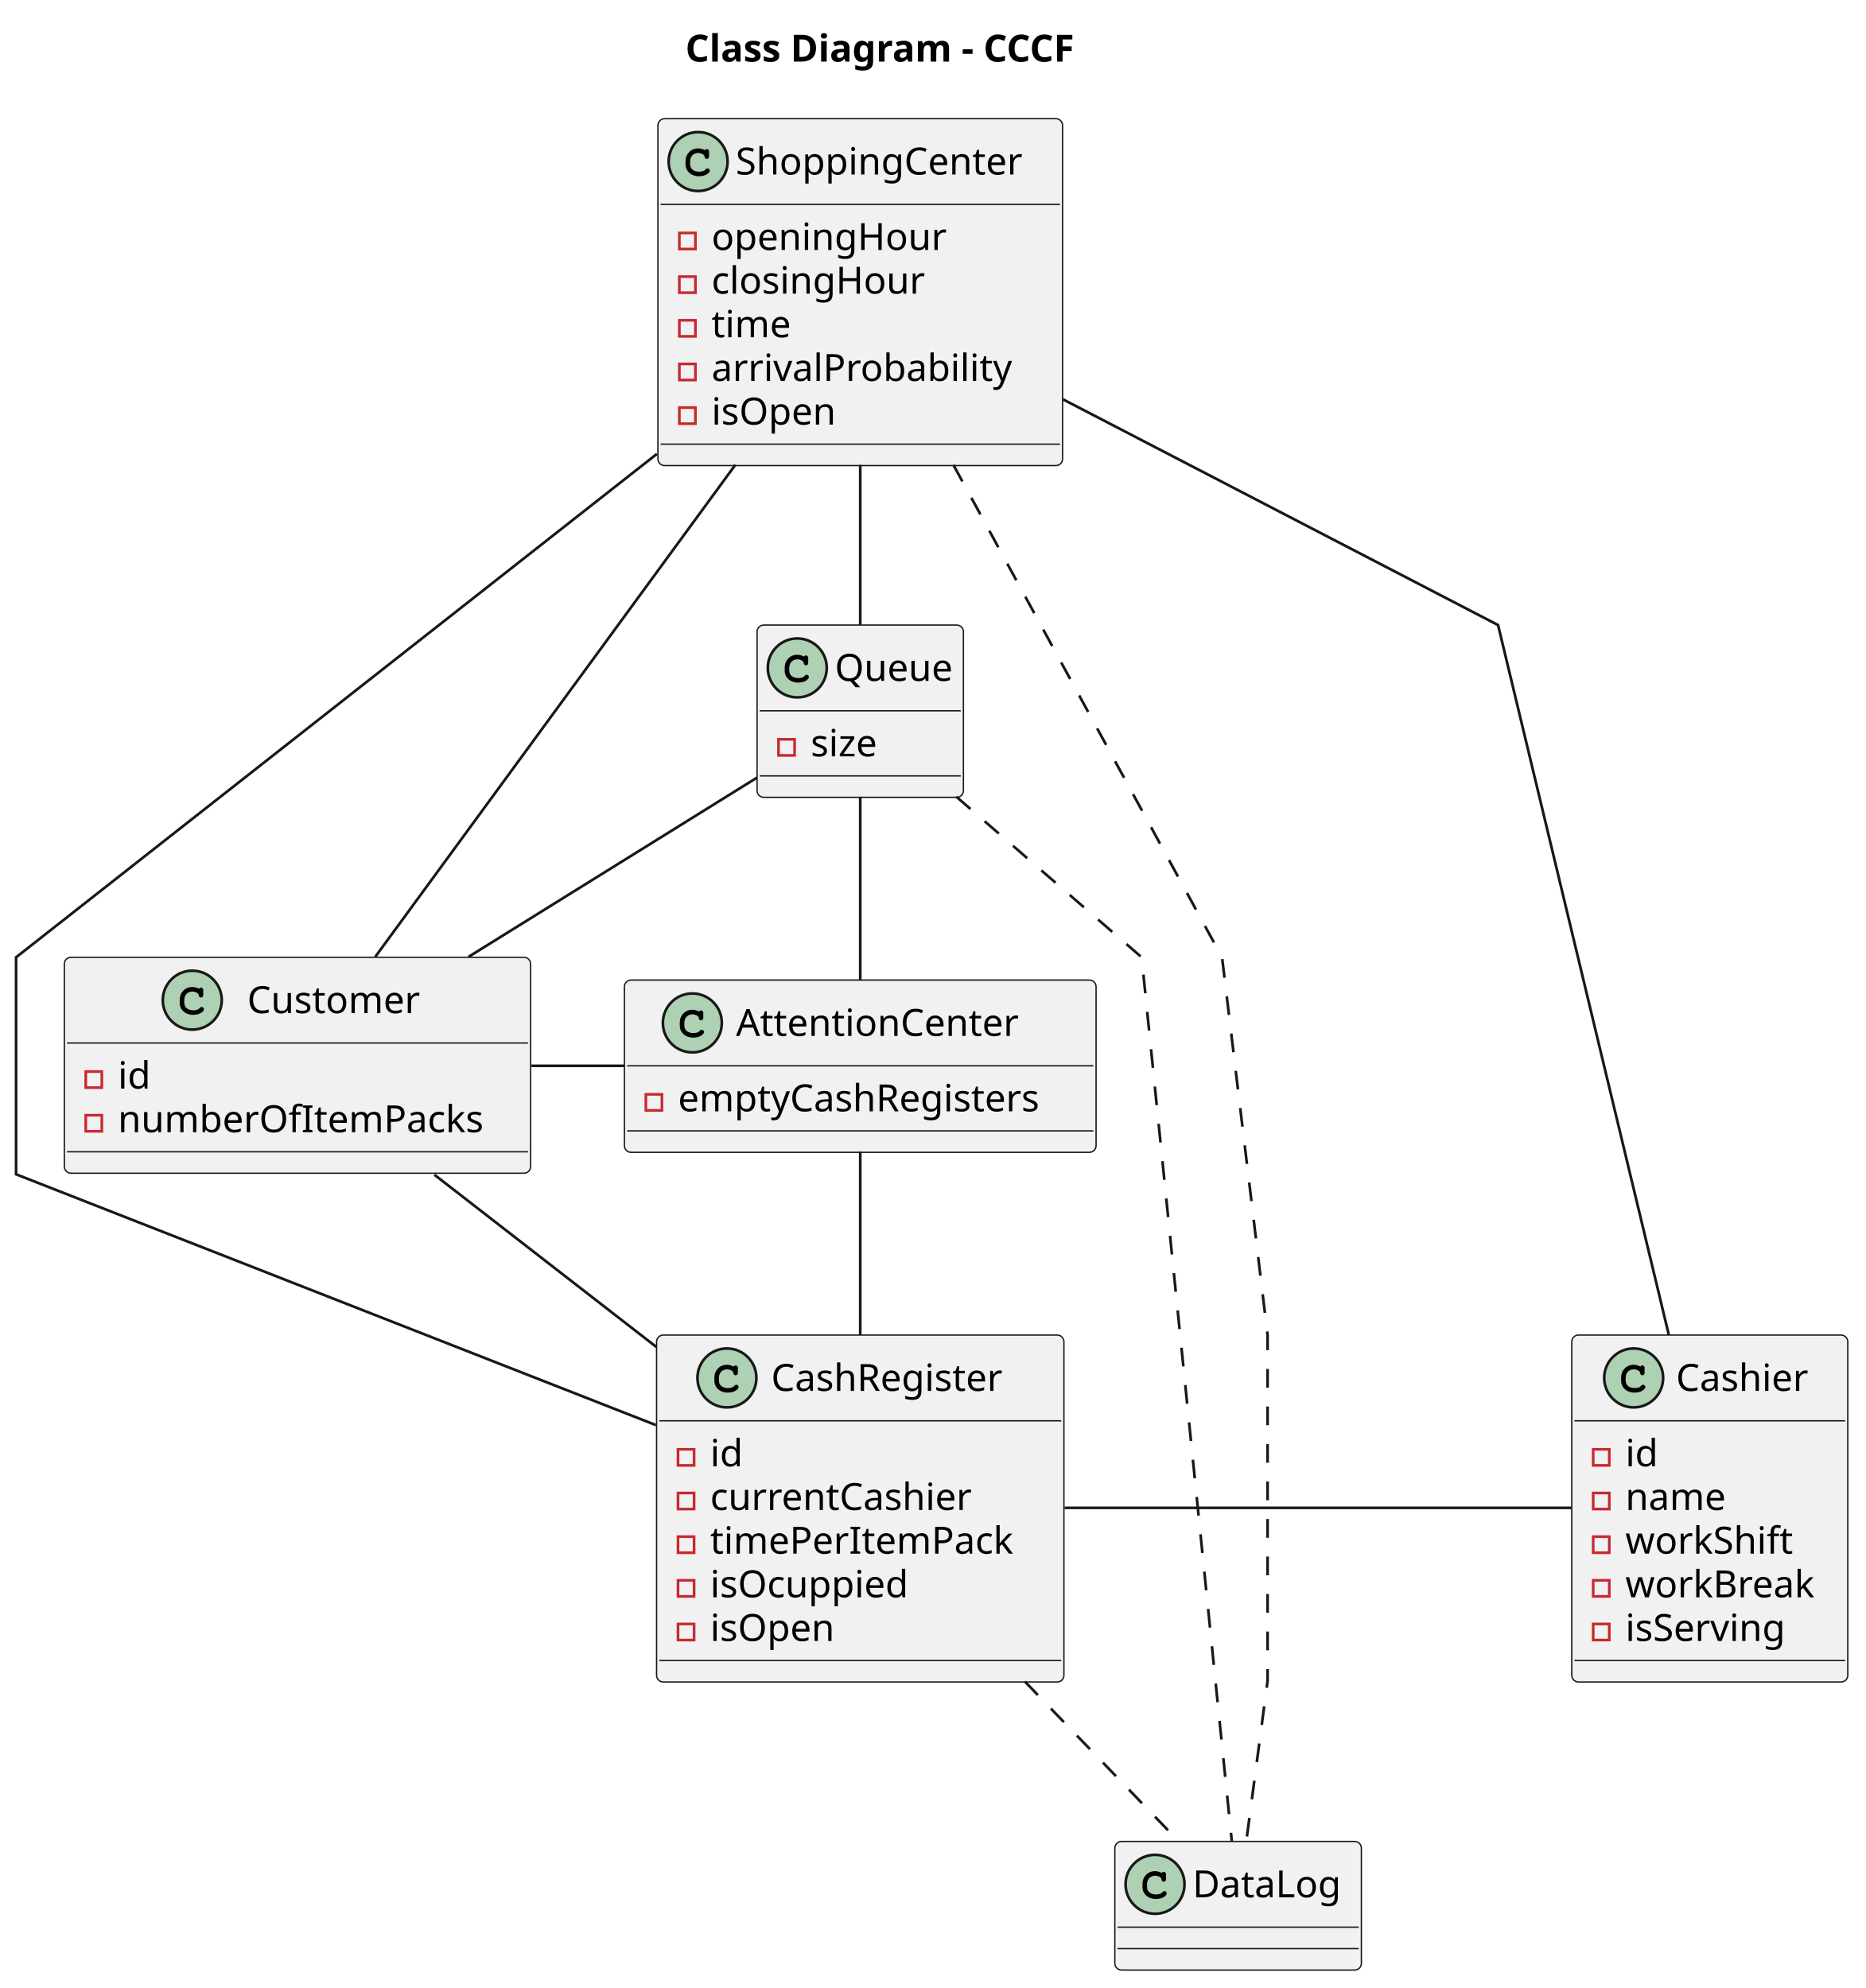
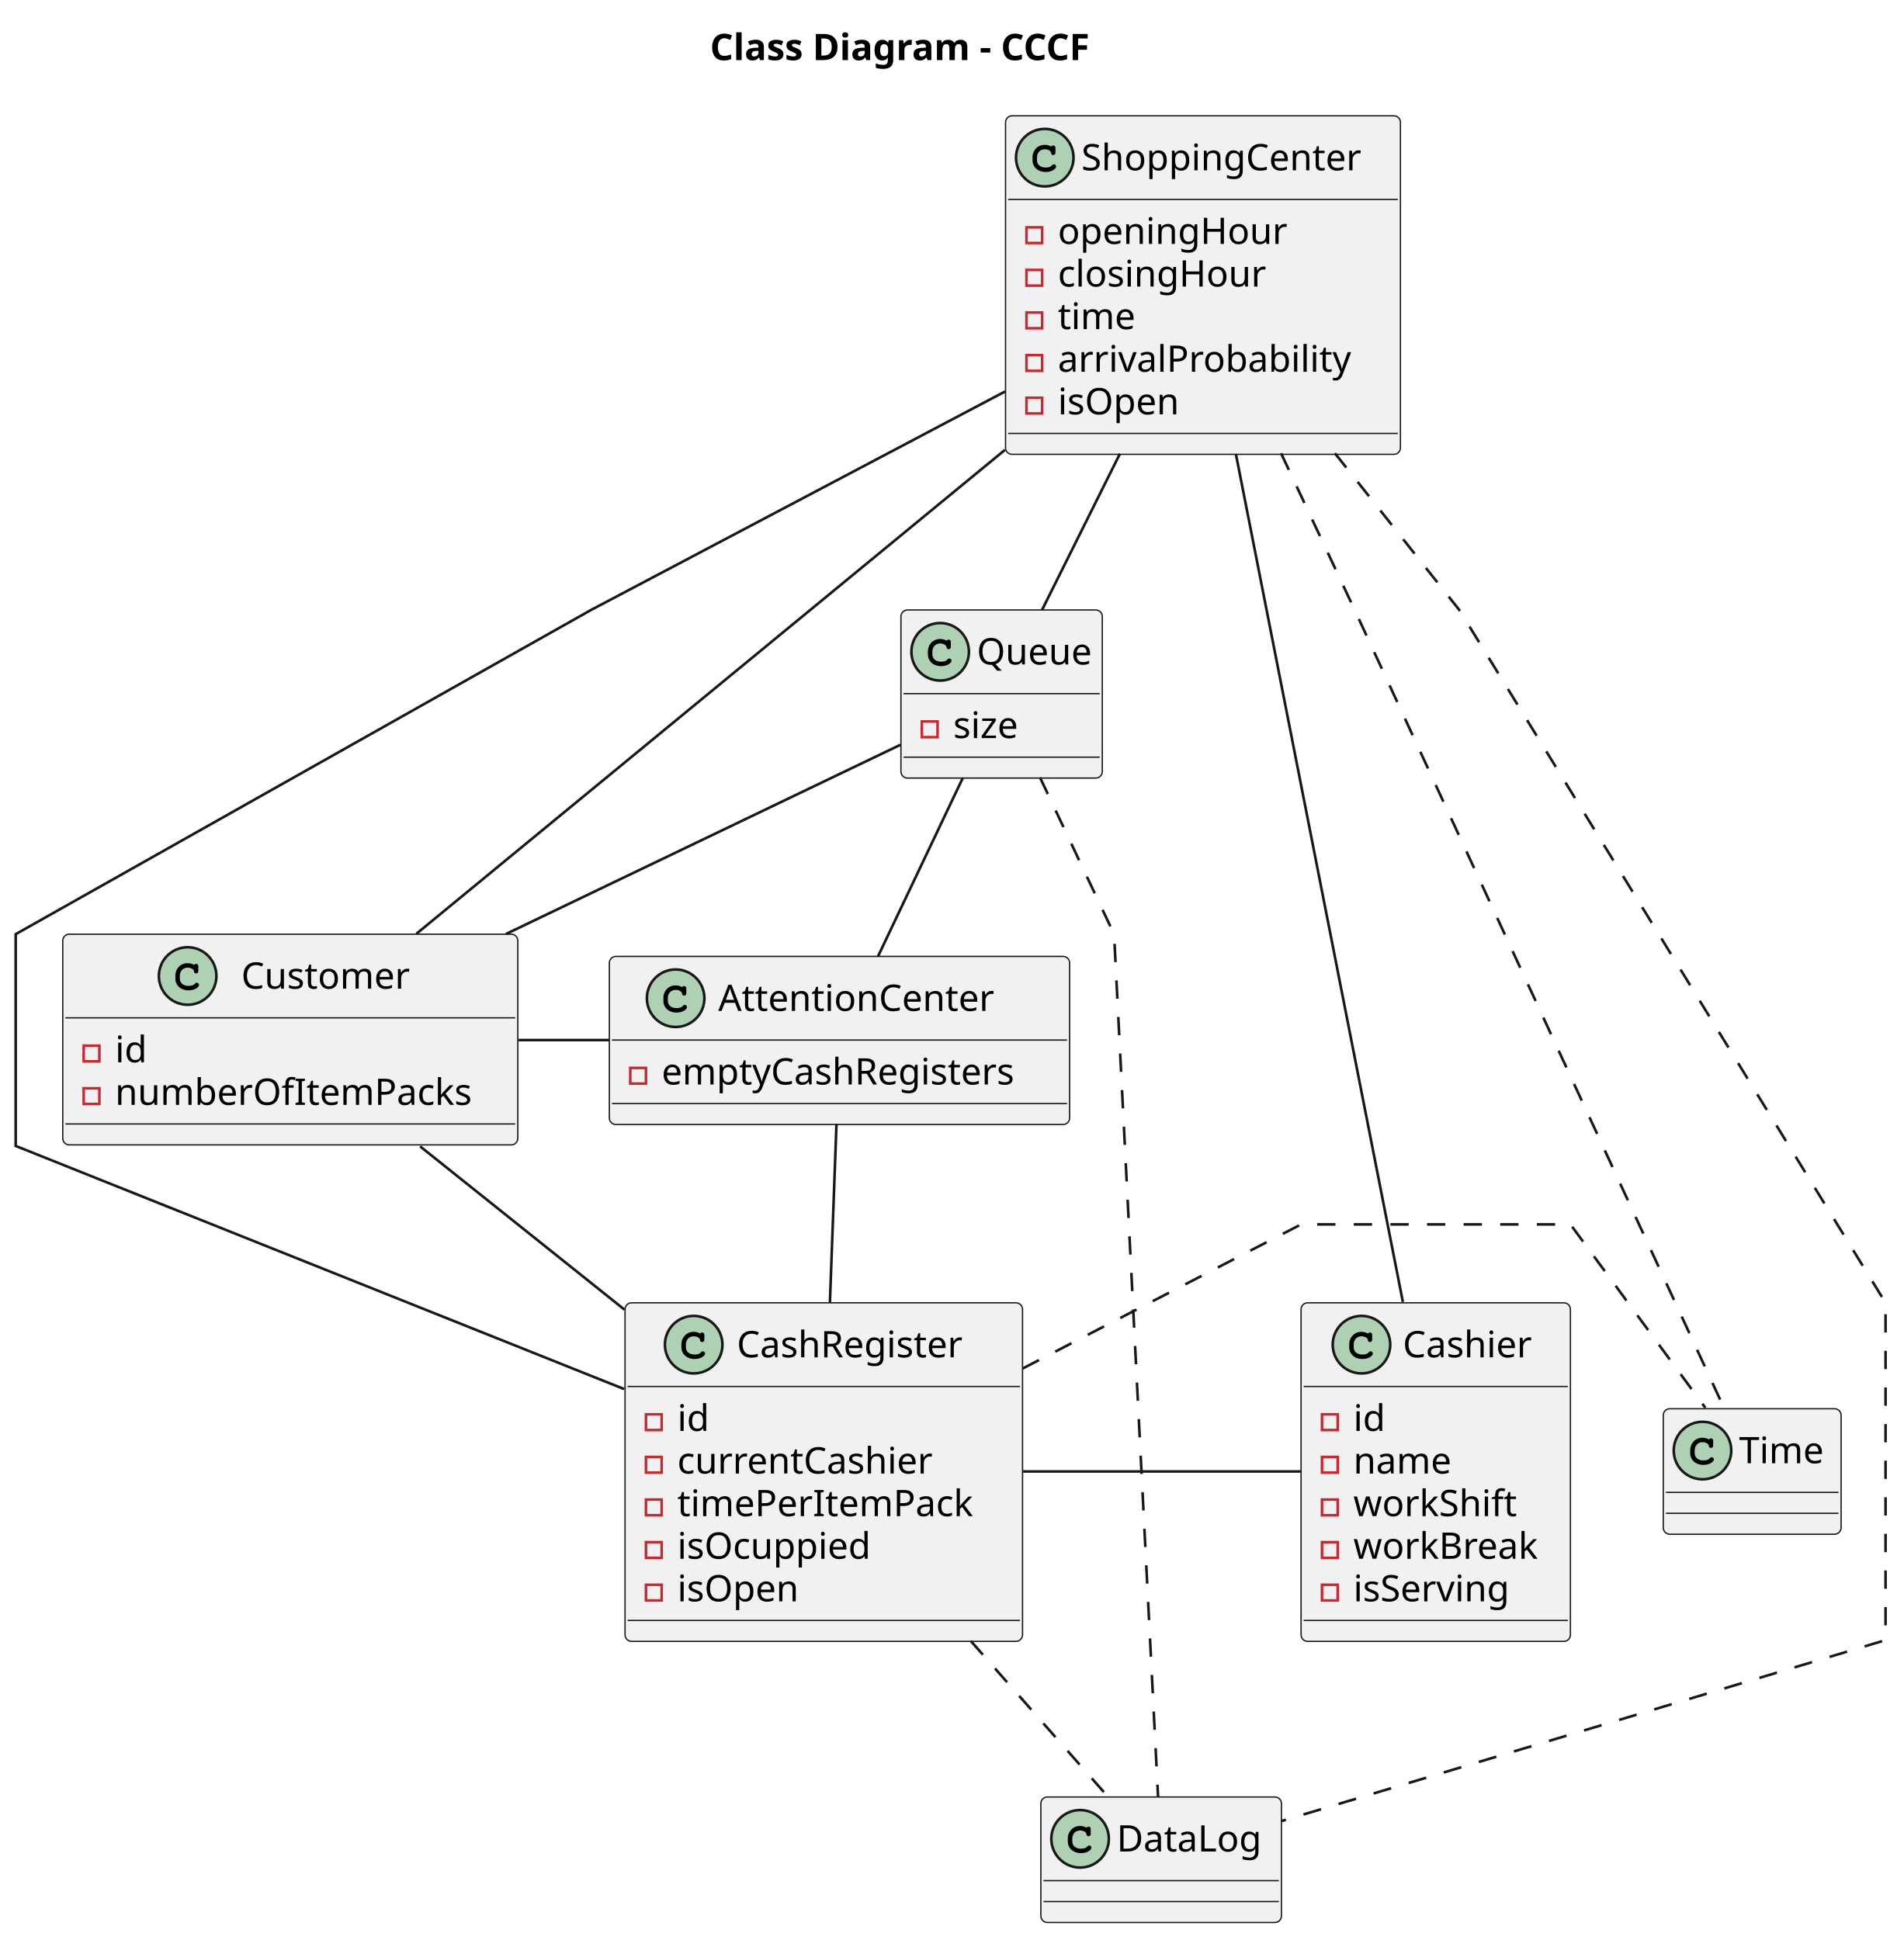
- <svg xmlns="http://www.w3.org/2000/svg" contentStyleType="text/css" height="742px" preserveAspectRatio="none" style="width:696px;height:742px;background:#FFFFFF;" version="1.1" viewBox="0 0 696 742" width="696px" zoomAndPan="magnify">
+ <svg xmlns="http://www.w3.org/2000/svg" contentStyleType="text/css" height="742px" preserveAspectRatio="none" style="width:728px;height:742px;background:#FFFFFF;" version="1.1" viewBox="0 0 728 742" width="728px" zoomAndPan="magnify">
  <defs />
  <g>
-     <text fill="#000000" font-family="sans-serif" font-size="14" font-weight="bold" lengthAdjust="spacing" textLength="171" x="255.75" y="22.995">Class Diagram - CCCF</text>
+     <text fill="#000000" font-family="sans-serif" font-size="14" font-weight="bold" lengthAdjust="spacing" textLength="171" x="271.5" y="22.995">Class Diagram - CCCF</text>
+     <g id="elem_Time">
+       <rect codeLine="5" fill="#F1F1F1" height="48" id="Time" rx="2.5" ry="2.5" style="stroke:#181818;stroke-width:0.5;" width="68" x="636" y="538.797" />
+       <ellipse cx="651" cy="554.797" fill="#ADD1B2" rx="11" ry="11" style="stroke:#181818;stroke-width:1.0;" />
+       <path d="M653.344,550.469 C652.406,550.031 651.812,549.891 650.938,549.891 C648.312,549.891 646.312,551.969 646.312,554.688 L646.312,555.812 C646.312,558.391 648.422,560.281 651.312,560.281 C652.531,560.281 653.688,559.984 654.438,559.438 C655.016,559.031 655.344,558.578 655.344,558.188 C655.344,557.734 654.953,557.344 654.484,557.344 C654.266,557.344 654.062,557.422 653.875,557.609 C653.422,558.094 653.422,558.094 653.234,558.188 C652.812,558.453 652.125,558.578 651.359,558.578 C649.312,558.578 648.016,557.484 648.016,555.781 L648.016,554.688 C648.016,552.906 649.266,551.594 651,551.594 C651.578,551.594 652.188,551.75 652.656,552 C653.141,552.281 653.312,552.5 653.406,552.906 C653.469,553.312 653.5,553.438 653.641,553.562 C653.781,553.703 654.016,553.812 654.234,553.812 C654.5,553.812 654.766,553.672 654.938,553.453 C655.047,553.297 655.078,553.109 655.078,552.688 L655.078,551.266 C655.078,550.828 655.062,550.703 654.969,550.547 C654.812,550.281 654.531,550.141 654.234,550.141 C653.938,550.141 653.734,550.234 653.516,550.547 L653.344,550.469 Z " fill="#000000" />
+       <text fill="#000000" font-family="sans-serif" font-size="14" lengthAdjust="spacing" textLength="36" x="665" y="559.644">Time</text>
+       <line style="stroke:#181818;stroke-width:0.5;" x1="637" x2="703" y1="570.797" y2="570.797" />
+       <line style="stroke:#181818;stroke-width:0.5;" x1="637" x2="703" y1="578.797" y2="578.797" />
+     </g>
    <g id="elem_ShoppingCenter">
-       <rect codeLine="5" fill="#F1F1F1" height="129.484" id="ShoppingCenter" rx="2.5" ry="2.5" style="stroke:#181818;stroke-width:0.5;" width="151" x="245.5" y="44.297" />
-       <ellipse cx="260.5" cy="60.297" fill="#ADD1B2" rx="11" ry="11" style="stroke:#181818;stroke-width:1.0;" />
-       <path d="M262.844,55.969 C261.906,55.531 261.312,55.391 260.438,55.391 C257.812,55.391 255.812,57.469 255.812,60.188 L255.812,61.312 C255.812,63.891 257.922,65.781 260.812,65.781 C262.031,65.781 263.188,65.484 263.938,64.938 C264.516,64.531 264.844,64.078 264.844,63.688 C264.844,63.234 264.453,62.844 263.984,62.844 C263.766,62.844 263.562,62.922 263.375,63.109 C262.922,63.594 262.922,63.594 262.734,63.688 C262.312,63.953 261.625,64.078 260.859,64.078 C258.812,64.078 257.516,62.984 257.516,61.281 L257.516,60.188 C257.516,58.406 258.766,57.094 260.5,57.094 C261.078,57.094 261.688,57.25 262.156,57.5 C262.641,57.781 262.812,58 262.906,58.406 C262.969,58.812 263,58.938 263.141,59.062 C263.281,59.203 263.516,59.312 263.734,59.312 C264,59.312 264.266,59.172 264.438,58.953 C264.547,58.797 264.578,58.609 264.578,58.188 L264.578,56.766 C264.578,56.328 264.562,56.203 264.469,56.047 C264.312,55.781 264.031,55.641 263.734,55.641 C263.438,55.641 263.234,55.734 263.016,56.047 L262.844,55.969 Z " fill="#000000" />
-       <text fill="#000000" font-family="sans-serif" font-size="14" lengthAdjust="spacing" textLength="119" x="274.5" y="65.144">ShoppingCenter</text>
-       <line style="stroke:#181818;stroke-width:0.5;" x1="246.5" x2="395.5" y1="76.297" y2="76.297" />
-       <rect fill="none" height="6" style="stroke:#C82930;stroke-width:1.0;" width="6" x="253.5" y="86.945" />
-       <text fill="#000000" font-family="sans-serif" font-size="14" lengthAdjust="spacing" textLength="92" x="265.5" y="93.292">openingHour</text>
-       <rect fill="none" height="6" style="stroke:#C82930;stroke-width:1.0;" width="6" x="253.5" y="103.242" />
-       <text fill="#000000" font-family="sans-serif" font-size="14" lengthAdjust="spacing" textLength="83" x="265.5" y="109.589">closingHour</text>
-       <rect fill="none" height="6" style="stroke:#C82930;stroke-width:1.0;" width="6" x="253.5" y="119.539" />
-       <text fill="#000000" font-family="sans-serif" font-size="14" lengthAdjust="spacing" textLength="34" x="265.5" y="125.886">time</text>
-       <rect fill="none" height="6" style="stroke:#C82930;stroke-width:1.0;" width="6" x="253.5" y="135.836" />
-       <text fill="#000000" font-family="sans-serif" font-size="14" lengthAdjust="spacing" textLength="123" x="265.5" y="142.183">arrivalProbability</text>
-       <rect fill="none" height="6" style="stroke:#C82930;stroke-width:1.0;" width="6" x="253.5" y="152.133" />
-       <text fill="#000000" font-family="sans-serif" font-size="14" lengthAdjust="spacing" textLength="50" x="265.5" y="158.48">isOpen</text>
-       <line style="stroke:#181818;stroke-width:0.5;" x1="246.5" x2="395.5" y1="165.781" y2="165.781" />
+       <rect codeLine="9" fill="#F1F1F1" height="129.484" id="ShoppingCenter" rx="2.5" ry="2.5" style="stroke:#181818;stroke-width:0.5;" width="151" x="384.5" y="44.297" />
+       <ellipse cx="399.5" cy="60.297" fill="#ADD1B2" rx="11" ry="11" style="stroke:#181818;stroke-width:1.0;" />
+       <path d="M401.844,55.969 C400.906,55.531 400.312,55.391 399.438,55.391 C396.812,55.391 394.812,57.469 394.812,60.188 L394.812,61.312 C394.812,63.891 396.922,65.781 399.812,65.781 C401.031,65.781 402.188,65.484 402.938,64.938 C403.516,64.531 403.844,64.078 403.844,63.688 C403.844,63.234 403.453,62.844 402.984,62.844 C402.766,62.844 402.562,62.922 402.375,63.109 C401.922,63.594 401.922,63.594 401.734,63.688 C401.312,63.953 400.625,64.078 399.859,64.078 C397.812,64.078 396.516,62.984 396.516,61.281 L396.516,60.188 C396.516,58.406 397.766,57.094 399.5,57.094 C400.078,57.094 400.688,57.25 401.156,57.5 C401.641,57.781 401.812,58 401.906,58.406 C401.969,58.812 402,58.938 402.141,59.062 C402.281,59.203 402.516,59.312 402.734,59.312 C403,59.312 403.266,59.172 403.438,58.953 C403.547,58.797 403.578,58.609 403.578,58.188 L403.578,56.766 C403.578,56.328 403.562,56.203 403.469,56.047 C403.312,55.781 403.031,55.641 402.734,55.641 C402.438,55.641 402.234,55.734 402.016,56.047 L401.844,55.969 Z " fill="#000000" />
+       <text fill="#000000" font-family="sans-serif" font-size="14" lengthAdjust="spacing" textLength="119" x="413.5" y="65.144">ShoppingCenter</text>
+       <line style="stroke:#181818;stroke-width:0.5;" x1="385.5" x2="534.5" y1="76.297" y2="76.297" />
+       <rect fill="none" height="6" style="stroke:#C82930;stroke-width:1.0;" width="6" x="392.5" y="86.945" />
+       <text fill="#000000" font-family="sans-serif" font-size="14" lengthAdjust="spacing" textLength="92" x="404.5" y="93.292">openingHour</text>
+       <rect fill="none" height="6" style="stroke:#C82930;stroke-width:1.0;" width="6" x="392.5" y="103.242" />
+       <text fill="#000000" font-family="sans-serif" font-size="14" lengthAdjust="spacing" textLength="83" x="404.5" y="109.589">closingHour</text>
+       <rect fill="none" height="6" style="stroke:#C82930;stroke-width:1.0;" width="6" x="392.5" y="119.539" />
+       <text fill="#000000" font-family="sans-serif" font-size="14" lengthAdjust="spacing" textLength="34" x="404.5" y="125.886">time</text>
+       <rect fill="none" height="6" style="stroke:#C82930;stroke-width:1.0;" width="6" x="392.5" y="135.836" />
+       <text fill="#000000" font-family="sans-serif" font-size="14" lengthAdjust="spacing" textLength="123" x="404.5" y="142.183">arrivalProbability</text>
+       <rect fill="none" height="6" style="stroke:#C82930;stroke-width:1.0;" width="6" x="392.5" y="152.133" />
+       <text fill="#000000" font-family="sans-serif" font-size="14" lengthAdjust="spacing" textLength="50" x="404.5" y="158.48">isOpen</text>
+       <line style="stroke:#181818;stroke-width:0.5;" x1="385.5" x2="534.5" y1="165.781" y2="165.781" />
    </g>
    <g id="elem_AttentionCenter">
-       <rect codeLine="13" fill="#F1F1F1" height="64.297" id="AttentionCenter" rx="2.5" ry="2.5" style="stroke:#181818;stroke-width:0.5;" width="176" x="233" y="365.797" />
+       <rect codeLine="17" fill="#F1F1F1" height="64.297" id="AttentionCenter" rx="2.5" ry="2.5" style="stroke:#181818;stroke-width:0.5;" width="176" x="233" y="365.797" />
      <ellipse cx="258.35" cy="381.797" fill="#ADD1B2" rx="11" ry="11" style="stroke:#181818;stroke-width:1.0;" />
      <path d="M260.694,377.469 C259.756,377.031 259.163,376.891 258.288,376.891 C255.662,376.891 253.662,378.969 253.662,381.688 L253.662,382.812 C253.662,385.391 255.772,387.281 258.663,387.281 C259.881,387.281 261.038,386.984 261.788,386.438 C262.366,386.031 262.694,385.578 262.694,385.188 C262.694,384.734 262.303,384.344 261.834,384.344 C261.616,384.344 261.413,384.422 261.225,384.609 C260.772,385.094 260.772,385.094 260.584,385.188 C260.163,385.453 259.475,385.578 258.709,385.578 C256.663,385.578 255.366,384.484 255.366,382.781 L255.366,381.688 C255.366,379.906 256.616,378.594 258.35,378.594 C258.928,378.594 259.538,378.75 260.006,379 C260.491,379.281 260.663,379.5 260.756,379.906 C260.819,380.312 260.85,380.438 260.991,380.562 C261.131,380.703 261.366,380.812 261.584,380.812 C261.85,380.812 262.116,380.672 262.288,380.453 C262.397,380.297 262.428,380.109 262.428,379.688 L262.428,378.266 C262.428,377.828 262.413,377.703 262.319,377.547 C262.163,377.281 261.881,377.141 261.584,377.141 C261.288,377.141 261.084,377.234 260.866,377.547 L260.694,377.469 Z " fill="#000000" />
      <text fill="#000000" font-family="sans-serif" font-size="14" lengthAdjust="spacing" textLength="121" x="274.65" y="386.644">AttentionCenter</text>
      <line style="stroke:#181818;stroke-width:0.5;" x1="234" x2="408" y1="397.797" y2="397.797" />
      <rect fill="none" height="6" style="stroke:#C82930;stroke-width:1.0;" width="6" x="241" y="408.445" />
      <text fill="#000000" font-family="sans-serif" font-size="14" lengthAdjust="spacing" textLength="150" x="253" y="414.792">emptyCashRegisters</text>
      <line style="stroke:#181818;stroke-width:0.5;" x1="234" x2="408" y1="422.094" y2="422.094" />
    </g>
    <g id="elem_CashRegister">
-       <rect codeLine="17" fill="#F1F1F1" height="129.484" id="CashRegister" rx="2.5" ry="2.5" style="stroke:#181818;stroke-width:0.5;" width="152" x="245" y="498.297" />
-       <ellipse cx="271.25" cy="514.297" fill="#ADD1B2" rx="11" ry="11" style="stroke:#181818;stroke-width:1.0;" />
-       <path d="M273.594,509.969 C272.656,509.531 272.062,509.391 271.188,509.391 C268.562,509.391 266.562,511.469 266.562,514.188 L266.562,515.312 C266.562,517.891 268.672,519.781 271.562,519.781 C272.781,519.781 273.938,519.484 274.688,518.938 C275.266,518.531 275.594,518.078 275.594,517.688 C275.594,517.234 275.203,516.844 274.734,516.844 C274.516,516.844 274.312,516.922 274.125,517.109 C273.672,517.594 273.672,517.594 273.484,517.688 C273.062,517.953 272.375,518.078 271.609,518.078 C269.562,518.078 268.266,516.984 268.266,515.281 L268.266,514.188 C268.266,512.406 269.516,511.094 271.25,511.094 C271.828,511.094 272.438,511.25 272.906,511.5 C273.391,511.781 273.562,512 273.656,512.406 C273.719,512.812 273.75,512.938 273.891,513.062 C274.031,513.203 274.266,513.312 274.484,513.312 C274.75,513.312 275.016,513.172 275.188,512.953 C275.297,512.797 275.328,512.609 275.328,512.188 L275.328,510.766 C275.328,510.328 275.312,510.203 275.219,510.047 C275.062,509.781 274.781,509.641 274.484,509.641 C274.188,509.641 273.984,509.734 273.766,510.047 L273.594,509.969 Z " fill="#000000" />
-       <text fill="#000000" font-family="sans-serif" font-size="14" lengthAdjust="spacing" textLength="95" x="287.75" y="519.144">CashRegister</text>
-       <line style="stroke:#181818;stroke-width:0.5;" x1="246" x2="396" y1="530.297" y2="530.297" />
-       <rect fill="none" height="6" style="stroke:#C82930;stroke-width:1.0;" width="6" x="253" y="540.945" />
-       <text fill="#000000" font-family="sans-serif" font-size="14" lengthAdjust="spacing" textLength="13" x="265" y="547.292">id</text>
-       <rect fill="none" height="6" style="stroke:#C82930;stroke-width:1.0;" width="6" x="253" y="557.242" />
-       <text fill="#000000" font-family="sans-serif" font-size="14" lengthAdjust="spacing" textLength="106" x="265" y="563.589">currentCashier</text>
-       <rect fill="none" height="6" style="stroke:#C82930;stroke-width:1.0;" width="6" x="253" y="573.539" />
-       <text fill="#000000" font-family="sans-serif" font-size="14" lengthAdjust="spacing" textLength="126" x="265" y="579.886">timePerItemPack</text>
-       <rect fill="none" height="6" style="stroke:#C82930;stroke-width:1.0;" width="6" x="253" y="589.836" />
-       <text fill="#000000" font-family="sans-serif" font-size="14" lengthAdjust="spacing" textLength="80" x="265" y="596.183">isOcuppied</text>
-       <rect fill="none" height="6" style="stroke:#C82930;stroke-width:1.0;" width="6" x="253" y="606.133" />
-       <text fill="#000000" font-family="sans-serif" font-size="14" lengthAdjust="spacing" textLength="50" x="265" y="612.48">isOpen</text>
-       <line style="stroke:#181818;stroke-width:0.5;" x1="246" x2="396" y1="619.781" y2="619.781" />
+       <rect codeLine="21" fill="#F1F1F1" height="129.484" id="CashRegister" rx="2.5" ry="2.5" style="stroke:#181818;stroke-width:0.5;" width="152" x="239" y="498.297" />
+       <ellipse cx="265.25" cy="514.297" fill="#ADD1B2" rx="11" ry="11" style="stroke:#181818;stroke-width:1.0;" />
+       <path d="M267.594,509.969 C266.656,509.531 266.062,509.391 265.188,509.391 C262.562,509.391 260.562,511.469 260.562,514.188 L260.562,515.312 C260.562,517.891 262.672,519.781 265.562,519.781 C266.781,519.781 267.938,519.484 268.688,518.938 C269.266,518.531 269.594,518.078 269.594,517.688 C269.594,517.234 269.203,516.844 268.734,516.844 C268.516,516.844 268.312,516.922 268.125,517.109 C267.672,517.594 267.672,517.594 267.484,517.688 C267.062,517.953 266.375,518.078 265.609,518.078 C263.562,518.078 262.266,516.984 262.266,515.281 L262.266,514.188 C262.266,512.406 263.516,511.094 265.25,511.094 C265.828,511.094 266.438,511.25 266.906,511.5 C267.391,511.781 267.562,512 267.656,512.406 C267.719,512.812 267.75,512.938 267.891,513.062 C268.031,513.203 268.266,513.312 268.484,513.312 C268.75,513.312 269.016,513.172 269.188,512.953 C269.297,512.797 269.328,512.609 269.328,512.188 L269.328,510.766 C269.328,510.328 269.312,510.203 269.219,510.047 C269.062,509.781 268.781,509.641 268.484,509.641 C268.188,509.641 267.984,509.734 267.766,510.047 L267.594,509.969 Z " fill="#000000" />
+       <text fill="#000000" font-family="sans-serif" font-size="14" lengthAdjust="spacing" textLength="95" x="281.75" y="519.144">CashRegister</text>
+       <line style="stroke:#181818;stroke-width:0.5;" x1="240" x2="390" y1="530.297" y2="530.297" />
+       <rect fill="none" height="6" style="stroke:#C82930;stroke-width:1.0;" width="6" x="247" y="540.945" />
+       <text fill="#000000" font-family="sans-serif" font-size="14" lengthAdjust="spacing" textLength="13" x="259" y="547.292">id</text>
+       <rect fill="none" height="6" style="stroke:#C82930;stroke-width:1.0;" width="6" x="247" y="557.242" />
+       <text fill="#000000" font-family="sans-serif" font-size="14" lengthAdjust="spacing" textLength="106" x="259" y="563.589">currentCashier</text>
+       <rect fill="none" height="6" style="stroke:#C82930;stroke-width:1.0;" width="6" x="247" y="573.539" />
+       <text fill="#000000" font-family="sans-serif" font-size="14" lengthAdjust="spacing" textLength="126" x="259" y="579.886">timePerItemPack</text>
+       <rect fill="none" height="6" style="stroke:#C82930;stroke-width:1.0;" width="6" x="247" y="589.836" />
+       <text fill="#000000" font-family="sans-serif" font-size="14" lengthAdjust="spacing" textLength="80" x="259" y="596.183">isOcuppied</text>
+       <rect fill="none" height="6" style="stroke:#C82930;stroke-width:1.0;" width="6" x="247" y="606.133" />
+       <text fill="#000000" font-family="sans-serif" font-size="14" lengthAdjust="spacing" textLength="50" x="259" y="612.48">isOpen</text>
+       <line style="stroke:#181818;stroke-width:0.5;" x1="240" x2="390" y1="619.781" y2="619.781" />
    </g>
    <g id="elem_Customer">
-       <rect codeLine="25" fill="#F1F1F1" height="80.594" id="Customer" rx="2.5" ry="2.5" style="stroke:#181818;stroke-width:0.5;" width="174" x="24" y="357.297" />
+       <rect codeLine="29" fill="#F1F1F1" height="80.594" id="Customer" rx="2.5" ry="2.5" style="stroke:#181818;stroke-width:0.5;" width="174" x="24" y="357.297" />
      <ellipse cx="71.75" cy="373.297" fill="#ADD1B2" rx="11" ry="11" style="stroke:#181818;stroke-width:1.0;" />
      <path d="M74.094,368.969 C73.156,368.531 72.562,368.391 71.688,368.391 C69.062,368.391 67.062,370.469 67.062,373.188 L67.062,374.312 C67.062,376.891 69.172,378.781 72.062,378.781 C73.281,378.781 74.438,378.484 75.188,377.938 C75.766,377.531 76.094,377.078 76.094,376.688 C76.094,376.234 75.703,375.844 75.234,375.844 C75.016,375.844 74.812,375.922 74.625,376.109 C74.172,376.594 74.172,376.594 73.984,376.688 C73.562,376.953 72.875,377.078 72.109,377.078 C70.062,377.078 68.766,375.984 68.766,374.281 L68.766,373.188 C68.766,371.406 70.016,370.094 71.75,370.094 C72.328,370.094 72.938,370.25 73.406,370.5 C73.891,370.781 74.062,371 74.156,371.406 C74.219,371.812 74.25,371.938 74.391,372.062 C74.531,372.203 74.766,372.312 74.984,372.312 C75.25,372.312 75.516,372.172 75.688,371.953 C75.797,371.797 75.828,371.609 75.828,371.188 L75.828,369.766 C75.828,369.328 75.812,369.203 75.719,369.047 C75.562,368.781 75.281,368.641 74.984,368.641 C74.688,368.641 74.484,368.734 74.266,369.047 L74.094,368.969 Z " fill="#000000" />
      <text fill="#000000" font-family="sans-serif" font-size="14" lengthAdjust="spacing" textLength="70" x="92.25" y="378.144">Customer</text>
      <line style="stroke:#181818;stroke-width:0.5;" x1="25" x2="197" y1="389.297" y2="389.297" />
      <rect fill="none" height="6" style="stroke:#C82930;stroke-width:1.0;" width="6" x="32" y="399.945" />
      <text fill="#000000" font-family="sans-serif" font-size="14" lengthAdjust="spacing" textLength="13" x="44" y="406.292">id</text>
      <rect fill="none" height="6" style="stroke:#C82930;stroke-width:1.0;" width="6" x="32" y="416.242" />
      <text fill="#000000" font-family="sans-serif" font-size="14" lengthAdjust="spacing" textLength="148" x="44" y="422.589">numberOfItemPacks</text>
      <line style="stroke:#181818;stroke-width:0.5;" x1="25" x2="197" y1="429.891" y2="429.891" />
    </g>
    <g id="elem_Queue">
-       <rect codeLine="30" fill="#F1F1F1" height="64.297" id="Queue" rx="2.5" ry="2.5" style="stroke:#181818;stroke-width:0.5;" width="77" x="282.5" y="233.297" />
-       <ellipse cx="297.5" cy="249.297" fill="#ADD1B2" rx="11" ry="11" style="stroke:#181818;stroke-width:1.0;" />
-       <path d="M299.844,244.969 C298.906,244.531 298.312,244.391 297.438,244.391 C294.812,244.391 292.812,246.469 292.812,249.188 L292.812,250.312 C292.812,252.891 294.922,254.781 297.812,254.781 C299.031,254.781 300.188,254.484 300.938,253.938 C301.516,253.531 301.844,253.078 301.844,252.688 C301.844,252.234 301.453,251.844 300.984,251.844 C300.766,251.844 300.562,251.922 300.375,252.109 C299.922,252.594 299.922,252.594 299.734,252.688 C299.312,252.953 298.625,253.078 297.859,253.078 C295.812,253.078 294.516,251.984 294.516,250.281 L294.516,249.188 C294.516,247.406 295.766,246.094 297.5,246.094 C298.078,246.094 298.688,246.25 299.156,246.5 C299.641,246.781 299.812,247 299.906,247.406 C299.969,247.812 300,247.938 300.141,248.062 C300.281,248.203 300.516,248.312 300.734,248.312 C301,248.312 301.266,248.172 301.438,247.953 C301.547,247.797 301.578,247.609 301.578,247.188 L301.578,245.766 C301.578,245.328 301.562,245.203 301.469,245.047 C301.312,244.781 301.031,244.641 300.734,244.641 C300.438,244.641 300.234,244.734 300.016,245.047 L299.844,244.969 Z " fill="#000000" />
-       <text fill="#000000" font-family="sans-serif" font-size="14" lengthAdjust="spacing" textLength="45" x="311.5" y="254.144">Queue</text>
-       <line style="stroke:#181818;stroke-width:0.5;" x1="283.5" x2="358.5" y1="265.297" y2="265.297" />
-       <rect fill="none" height="6" style="stroke:#C82930;stroke-width:1.0;" width="6" x="290.5" y="275.945" />
-       <text fill="#000000" font-family="sans-serif" font-size="14" lengthAdjust="spacing" textLength="28" x="302.5" y="282.292">size</text>
-       <line style="stroke:#181818;stroke-width:0.5;" x1="283.5" x2="358.5" y1="289.594" y2="289.594" />
+       <rect codeLine="34" fill="#F1F1F1" height="64.297" id="Queue" rx="2.5" ry="2.5" style="stroke:#181818;stroke-width:0.5;" width="77" x="344.5" y="233.297" />
+       <ellipse cx="359.5" cy="249.297" fill="#ADD1B2" rx="11" ry="11" style="stroke:#181818;stroke-width:1.0;" />
+       <path d="M361.844,244.969 C360.906,244.531 360.312,244.391 359.438,244.391 C356.812,244.391 354.812,246.469 354.812,249.188 L354.812,250.312 C354.812,252.891 356.922,254.781 359.812,254.781 C361.031,254.781 362.188,254.484 362.938,253.938 C363.516,253.531 363.844,253.078 363.844,252.688 C363.844,252.234 363.453,251.844 362.984,251.844 C362.766,251.844 362.562,251.922 362.375,252.109 C361.922,252.594 361.922,252.594 361.734,252.688 C361.312,252.953 360.625,253.078 359.859,253.078 C357.812,253.078 356.516,251.984 356.516,250.281 L356.516,249.188 C356.516,247.406 357.766,246.094 359.5,246.094 C360.078,246.094 360.688,246.25 361.156,246.5 C361.641,246.781 361.812,247 361.906,247.406 C361.969,247.812 362,247.938 362.141,248.062 C362.281,248.203 362.516,248.312 362.734,248.312 C363,248.312 363.266,248.172 363.438,247.953 C363.547,247.797 363.578,247.609 363.578,247.188 L363.578,245.766 C363.578,245.328 363.562,245.203 363.469,245.047 C363.312,244.781 363.031,244.641 362.734,244.641 C362.438,244.641 362.234,244.734 362.016,245.047 L361.844,244.969 Z " fill="#000000" />
+       <text fill="#000000" font-family="sans-serif" font-size="14" lengthAdjust="spacing" textLength="45" x="373.5" y="254.144">Queue</text>
+       <line style="stroke:#181818;stroke-width:0.5;" x1="345.5" x2="420.5" y1="265.297" y2="265.297" />
+       <rect fill="none" height="6" style="stroke:#C82930;stroke-width:1.0;" width="6" x="352.5" y="275.945" />
+       <text fill="#000000" font-family="sans-serif" font-size="14" lengthAdjust="spacing" textLength="28" x="364.5" y="282.292">size</text>
+       <line style="stroke:#181818;stroke-width:0.5;" x1="345.5" x2="420.5" y1="289.594" y2="289.594" />
    </g>
    <g id="elem_Cashier">
-       <rect codeLine="34" fill="#F1F1F1" height="129.484" id="Cashier" rx="2.5" ry="2.5" style="stroke:#181818;stroke-width:0.5;" width="103" x="586.5" y="498.297" />
-       <ellipse cx="609.6" cy="514.297" fill="#ADD1B2" rx="11" ry="11" style="stroke:#181818;stroke-width:1.0;" />
-       <path d="M611.944,509.969 C611.006,509.531 610.413,509.391 609.538,509.391 C606.913,509.391 604.913,511.469 604.913,514.188 L604.913,515.312 C604.913,517.891 607.022,519.781 609.913,519.781 C611.131,519.781 612.288,519.484 613.038,518.938 C613.616,518.531 613.944,518.078 613.944,517.688 C613.944,517.234 613.553,516.844 613.084,516.844 C612.866,516.844 612.663,516.922 612.475,517.109 C612.022,517.594 612.022,517.594 611.834,517.688 C611.413,517.953 610.725,518.078 609.959,518.078 C607.913,518.078 606.616,516.984 606.616,515.281 L606.616,514.188 C606.616,512.406 607.866,511.094 609.6,511.094 C610.178,511.094 610.788,511.25 611.256,511.5 C611.741,511.781 611.913,512 612.006,512.406 C612.069,512.812 612.1,512.938 612.241,513.062 C612.381,513.203 612.616,513.312 612.834,513.312 C613.1,513.312 613.366,513.172 613.538,512.953 C613.647,512.797 613.678,512.609 613.678,512.188 L613.678,510.766 C613.678,510.328 613.663,510.203 613.569,510.047 C613.413,509.781 613.131,509.641 612.834,509.641 C612.538,509.641 612.334,509.734 612.116,510.047 L611.944,509.969 Z " fill="#000000" />
-       <text fill="#000000" font-family="sans-serif" font-size="14" lengthAdjust="spacing" textLength="53" x="625.4" y="519.144">Cashier</text>
-       <line style="stroke:#181818;stroke-width:0.5;" x1="587.5" x2="688.5" y1="530.297" y2="530.297" />
-       <rect fill="none" height="6" style="stroke:#C82930;stroke-width:1.0;" width="6" x="594.5" y="540.945" />
-       <text fill="#000000" font-family="sans-serif" font-size="14" lengthAdjust="spacing" textLength="13" x="606.5" y="547.292">id</text>
-       <rect fill="none" height="6" style="stroke:#C82930;stroke-width:1.0;" width="6" x="594.5" y="557.242" />
-       <text fill="#000000" font-family="sans-serif" font-size="14" lengthAdjust="spacing" textLength="40" x="606.5" y="563.589">name</text>
-       <rect fill="none" height="6" style="stroke:#C82930;stroke-width:1.0;" width="6" x="594.5" y="573.539" />
-       <text fill="#000000" font-family="sans-serif" font-size="14" lengthAdjust="spacing" textLength="70" x="606.5" y="579.886">workShift</text>
-       <rect fill="none" height="6" style="stroke:#C82930;stroke-width:1.0;" width="6" x="594.5" y="589.836" />
-       <text fill="#000000" font-family="sans-serif" font-size="14" lengthAdjust="spacing" textLength="77" x="606.5" y="596.183">workBreak</text>
-       <rect fill="none" height="6" style="stroke:#C82930;stroke-width:1.0;" width="6" x="594.5" y="606.133" />
-       <text fill="#000000" font-family="sans-serif" font-size="14" lengthAdjust="spacing" textLength="65" x="606.5" y="612.48">isServing</text>
-       <line style="stroke:#181818;stroke-width:0.5;" x1="587.5" x2="688.5" y1="619.781" y2="619.781" />
+       <rect codeLine="38" fill="#F1F1F1" height="129.484" id="Cashier" rx="2.5" ry="2.5" style="stroke:#181818;stroke-width:0.5;" width="103" x="497.5" y="498.297" />
+       <ellipse cx="520.6" cy="514.297" fill="#ADD1B2" rx="11" ry="11" style="stroke:#181818;stroke-width:1.0;" />
+       <path d="M522.944,509.969 C522.006,509.531 521.413,509.391 520.538,509.391 C517.913,509.391 515.913,511.469 515.913,514.188 L515.913,515.312 C515.913,517.891 518.022,519.781 520.913,519.781 C522.131,519.781 523.288,519.484 524.038,518.938 C524.616,518.531 524.944,518.078 524.944,517.688 C524.944,517.234 524.553,516.844 524.084,516.844 C523.866,516.844 523.663,516.922 523.475,517.109 C523.022,517.594 523.022,517.594 522.834,517.688 C522.413,517.953 521.725,518.078 520.959,518.078 C518.913,518.078 517.616,516.984 517.616,515.281 L517.616,514.188 C517.616,512.406 518.866,511.094 520.6,511.094 C521.178,511.094 521.788,511.25 522.256,511.5 C522.741,511.781 522.913,512 523.006,512.406 C523.069,512.812 523.1,512.938 523.241,513.062 C523.381,513.203 523.616,513.312 523.834,513.312 C524.1,513.312 524.366,513.172 524.538,512.953 C524.647,512.797 524.678,512.609 524.678,512.188 L524.678,510.766 C524.678,510.328 524.663,510.203 524.569,510.047 C524.413,509.781 524.131,509.641 523.834,509.641 C523.538,509.641 523.334,509.734 523.116,510.047 L522.944,509.969 Z " fill="#000000" />
+       <text fill="#000000" font-family="sans-serif" font-size="14" lengthAdjust="spacing" textLength="53" x="536.4" y="519.144">Cashier</text>
+       <line style="stroke:#181818;stroke-width:0.5;" x1="498.5" x2="599.5" y1="530.297" y2="530.297" />
+       <rect fill="none" height="6" style="stroke:#C82930;stroke-width:1.0;" width="6" x="505.5" y="540.945" />
+       <text fill="#000000" font-family="sans-serif" font-size="14" lengthAdjust="spacing" textLength="13" x="517.5" y="547.292">id</text>
+       <rect fill="none" height="6" style="stroke:#C82930;stroke-width:1.0;" width="6" x="505.5" y="557.242" />
+       <text fill="#000000" font-family="sans-serif" font-size="14" lengthAdjust="spacing" textLength="40" x="517.5" y="563.589">name</text>
+       <rect fill="none" height="6" style="stroke:#C82930;stroke-width:1.0;" width="6" x="505.5" y="573.539" />
+       <text fill="#000000" font-family="sans-serif" font-size="14" lengthAdjust="spacing" textLength="70" x="517.5" y="579.886">workShift</text>
+       <rect fill="none" height="6" style="stroke:#C82930;stroke-width:1.0;" width="6" x="505.5" y="589.836" />
+       <text fill="#000000" font-family="sans-serif" font-size="14" lengthAdjust="spacing" textLength="77" x="517.5" y="596.183">workBreak</text>
+       <rect fill="none" height="6" style="stroke:#C82930;stroke-width:1.0;" width="6" x="505.5" y="606.133" />
+       <text fill="#000000" font-family="sans-serif" font-size="14" lengthAdjust="spacing" textLength="65" x="517.5" y="612.48">isServing</text>
+       <line style="stroke:#181818;stroke-width:0.5;" x1="498.5" x2="599.5" y1="619.781" y2="619.781" />
    </g>
    <g id="elem_DataLog">
-       <rect codeLine="42" fill="#F1F1F1" height="48" id="DataLog" rx="2.5" ry="2.5" style="stroke:#181818;stroke-width:0.5;" width="92" x="416" y="687.297" />
-       <ellipse cx="431" cy="703.297" fill="#ADD1B2" rx="11" ry="11" style="stroke:#181818;stroke-width:1.0;" />
-       <path d="M433.344,698.969 C432.406,698.531 431.812,698.391 430.938,698.391 C428.312,698.391 426.312,700.469 426.312,703.188 L426.312,704.312 C426.312,706.891 428.422,708.781 431.312,708.781 C432.531,708.781 433.688,708.484 434.438,707.938 C435.016,707.531 435.344,707.078 435.344,706.688 C435.344,706.234 434.953,705.844 434.484,705.844 C434.266,705.844 434.062,705.922 433.875,706.109 C433.422,706.594 433.422,706.594 433.234,706.688 C432.812,706.953 432.125,707.078 431.359,707.078 C429.312,707.078 428.016,705.984 428.016,704.281 L428.016,703.188 C428.016,701.406 429.266,700.094 431,700.094 C431.578,700.094 432.188,700.25 432.656,700.5 C433.141,700.781 433.312,701 433.406,701.406 C433.469,701.812 433.5,701.938 433.641,702.062 C433.781,702.203 434.016,702.312 434.234,702.312 C434.5,702.312 434.766,702.172 434.938,701.953 C435.047,701.797 435.078,701.609 435.078,701.188 L435.078,699.766 C435.078,699.328 435.062,699.203 434.969,699.047 C434.812,698.781 434.531,698.641 434.234,698.641 C433.938,698.641 433.734,698.734 433.516,699.047 L433.344,698.969 Z " fill="#000000" />
-       <text fill="#000000" font-family="sans-serif" font-size="14" lengthAdjust="spacing" textLength="60" x="445" y="708.144">DataLog</text>
-       <line style="stroke:#181818;stroke-width:0.5;" x1="417" x2="507" y1="719.297" y2="719.297" />
-       <line style="stroke:#181818;stroke-width:0.5;" x1="417" x2="507" y1="727.297" y2="727.297" />
+       <rect codeLine="46" fill="#F1F1F1" height="48" id="DataLog" rx="2.5" ry="2.5" style="stroke:#181818;stroke-width:0.5;" width="92" x="398" y="687.297" />
+       <ellipse cx="413" cy="703.297" fill="#ADD1B2" rx="11" ry="11" style="stroke:#181818;stroke-width:1.0;" />
+       <path d="M415.344,698.969 C414.406,698.531 413.812,698.391 412.938,698.391 C410.312,698.391 408.312,700.469 408.312,703.188 L408.312,704.312 C408.312,706.891 410.422,708.781 413.312,708.781 C414.531,708.781 415.688,708.484 416.438,707.938 C417.016,707.531 417.344,707.078 417.344,706.688 C417.344,706.234 416.953,705.844 416.484,705.844 C416.266,705.844 416.062,705.922 415.875,706.109 C415.422,706.594 415.422,706.594 415.234,706.688 C414.812,706.953 414.125,707.078 413.359,707.078 C411.312,707.078 410.016,705.984 410.016,704.281 L410.016,703.188 C410.016,701.406 411.266,700.094 413,700.094 C413.578,700.094 414.188,700.25 414.656,700.5 C415.141,700.781 415.312,701 415.406,701.406 C415.469,701.812 415.5,701.938 415.641,702.062 C415.781,702.203 416.016,702.312 416.234,702.312 C416.5,702.312 416.766,702.172 416.938,701.953 C417.047,701.797 417.078,701.609 417.078,701.188 L417.078,699.766 C417.078,699.328 417.062,699.203 416.969,699.047 C416.812,698.781 416.531,698.641 416.234,698.641 C415.938,698.641 415.734,698.734 415.516,699.047 L415.344,698.969 Z " fill="#000000" />
+       <text fill="#000000" font-family="sans-serif" font-size="14" lengthAdjust="spacing" textLength="60" x="427" y="708.144">DataLog</text>
+       <line style="stroke:#181818;stroke-width:0.5;" x1="399" x2="489" y1="719.297" y2="719.297" />
+       <line style="stroke:#181818;stroke-width:0.5;" x1="399" x2="489" y1="727.297" y2="727.297" />
    </g>
    <g id="link_ShoppingCenter_Queue">
-       <path codeLine="47" d="M321,173.53 C321,194.144 321,216.084 321,233.229 " fill="none" id="ShoppingCenter-Queue" style="stroke:#181818;stroke-width:1.0;" />
+       <path codeLine="51" d="M428.237,173.53 C417.963,194.144 407.028,216.084 398.484,233.229 " fill="none" id="ShoppingCenter-Queue" style="stroke:#181818;stroke-width:1.0;" />
    </g>
    <g id="link_ShoppingCenter_Customer">
-       <path codeLine="48" d="M274.394,173.492 C233.31,229.64 174.737,309.689 140.02,357.136 " fill="none" id="ShoppingCenter-Customer" style="stroke:#181818;stroke-width:1.0;" />
+       <path codeLine="52" d="M384.272,172.072 C315.91,228.289 217.391,309.306 159.209,357.152 " fill="none" id="ShoppingCenter-Customer" style="stroke:#181818;stroke-width:1.0;" />
    </g>
    <g id="link_ShoppingCenter_Cashier">
-       <path codeLine="49" d="M396.632,149.043 C466.322,185.205 559,233.297 559,233.297 C559,233.297 599.701,402.54 622.674,498.069 " fill="none" id="ShoppingCenter-Cashier" style="stroke:#181818;stroke-width:1.0;" />
+       <path codeLine="53" d="M472.563,173.599 C489.501,259.622 519.487,411.911 536.429,497.955 " fill="none" id="ShoppingCenter-Cashier" style="stroke:#181818;stroke-width:1.0;" />
    </g>
    <g id="link_ShoppingCenter_CashRegister">
-       <path codeLine="50" d="M245.149,169.394 C151.941,242.629 6,357.297 6,357.297 C6,357.297 6,438.297 6,438.297 C6,438.297 151.522,495.351 244.747,531.901 " fill="none" id="ShoppingCenter-CashRegister" style="stroke:#181818;stroke-width:1.0;" />
+       <path codeLine="54" d="M384.35,149.723 C315.984,185.806 226,233.297 226,233.297 C226,233.297 6,357.297 6,357.297 C6,357.297 6,438.297 6,438.297 C6,438.297 147.114,494.697 238.618,531.269 " fill="none" id="ShoppingCenter-CashRegister" style="stroke:#181818;stroke-width:1.0;" />
    </g>
    <g id="link_Queue_AttentionCenter">
-       <path codeLine="52" d="M321,297.555 C321,318.216 321,345.185 321,365.794 " fill="none" id="Queue-AttentionCenter" style="stroke:#181818;stroke-width:1.0;" />
+       <path codeLine="56" d="M368.149,297.555 C358.334,318.216 345.52,345.185 335.729,365.794 " fill="none" id="Queue-AttentionCenter" style="stroke:#181818;stroke-width:1.0;" />
    </g>
    <g id="link_Queue_Customer">
-       <path codeLine="53" d="M282.483,290.233 C252.407,308.923 209.969,335.295 174.835,357.128 " fill="none" id="Queue-Customer" style="stroke:#181818;stroke-width:1.0;" />
+       <path codeLine="57" d="M344.318,284.856 C305.231,303.609 243.621,333.168 193.526,357.203 " fill="none" id="Queue-Customer" style="stroke:#181818;stroke-width:1.0;" />
    </g>
    <g id="link_Customer_AttentionCenter">
-       <path codeLine="55" d="M198.303,397.797 C208.83,397.797 222.254,397.797 232.919,397.797 " fill="none" id="Customer-AttentionCenter" style="stroke:#181818;stroke-width:1.0;" />
+       <path codeLine="59" d="M198.303,397.797 C208.83,397.797 222.254,397.797 232.919,397.797 " fill="none" id="Customer-AttentionCenter" style="stroke:#181818;stroke-width:1.0;" />
    </g>
    <g id="link_AttentionCenter_CashRegister">
-       <path codeLine="56" d="M321,429.84 C321,449.145 321,474.677 321,498.136 " fill="none" id="AttentionCenter-CashRegister" style="stroke:#181818;stroke-width:1.0;" />
+       <path codeLine="60" d="M319.857,429.84 C319.147,449.145 318.207,474.677 317.343,498.136 " fill="none" id="AttentionCenter-CashRegister" style="stroke:#181818;stroke-width:1.0;" />
    </g>
    <g id="link_CashRegister_Cashier">
-       <path codeLine="58" d="M397.233,562.797 C413.895,562.797 426.667,562.797 426.667,562.797 C426.667,562.797 532.333,562.797 532.333,562.797 C532.333,562.797 559.582,562.797 586.405,562.797 " fill="none" id="CashRegister-Cashier" style="stroke:#181818;stroke-width:1.0;" />
+       <path codeLine="62" d="M391.072,562.797 C392.314,562.797 393,562.797 393,562.797 C393,562.797 471,562.797 471,562.797 C471,562.797 482.902,562.797 497.407,562.797 " fill="none" id="CashRegister-Cashier" style="stroke:#181818;stroke-width:1.0;" />
    </g>
    <g id="link_CashRegister_Customer">
-       <path codeLine="60" d="M244.969,502.782 C217.423,481.402 186.992,457.781 162.103,438.463 " fill="none" id="CashRegister-Customer" style="stroke:#181818;stroke-width:1.0;" />
+       <path codeLine="64" d="M238.785,500.899 C212.657,480.023 184.113,457.216 160.643,438.463 " fill="none" id="CashRegister-Customer" style="stroke:#181818;stroke-width:1.0;" />
+     </g>
+     <g id="link_CashRegister_Time">
+       <path codeLine="65" d="M391.075,523.405 C441.151,497.475 497.5,468.297 497.5,468.297 C497.5,468.297 600.5,468.297 600.5,468.297 C600.5,468.297 631.51,510.461 652.102,538.461 " fill="none" id="CashRegister-Time" style="stroke:#181818;stroke-width:1.0;stroke-dasharray:7.0,7.0;" />
+     </g>
+     <g id="link_ShoppingCenter_Time">
+       <path codeLine="67" d="M489.85,173.356 C504.061,203.616 518,233.297 518,233.297 C518,233.297 624.713,463.924 659.312,538.698 " fill="none" id="ShoppingCenter-Time" style="stroke:#181818;stroke-width:1.0;stroke-dasharray:7.0,7.0;" />
    </g>
    <g id="link_ShoppingCenter_DataLog">
-       <path codeLine="62" d="M355.766,173.534 C395.765,246.867 456,357.297 456,357.297 C456,357.297 473,498.297 473,498.297 C473,498.297 473,627.297 473,627.297 C473,627.297 468.319,662.618 465.064,687.177 " fill="none" id="ShoppingCenter-DataLog" style="stroke:#181818;stroke-width:1.0;stroke-dasharray:7.0,7.0;" />
+       <path codeLine="68" d="M510.435,173.356 C534.448,203.616 558,233.297 558,233.297 C558,233.297 721,498.297 721,498.297 C721,498.297 721,627.297 721,627.297 C721,627.297 568.818,672.897 490.052,696.498 " fill="none" id="ShoppingCenter-DataLog" style="stroke:#181818;stroke-width:1.0;stroke-dasharray:7.0,7.0;" />
    </g>
    <g id="link_Queue_DataLog">
-       <path codeLine="63" d="M356.841,297.36 C387.259,323.722 426,357.297 426,357.297 C426,357.297 451.629,608.603 459.638,687.136 " fill="none" id="Queue-DataLog" style="stroke:#181818;stroke-width:1.0;stroke-dasharray:7.0,7.0;" />
+       <path codeLine="69" d="M397.678,297.36 C410.135,323.722 426,357.297 426,357.297 C426,357.297 438.814,608.603 442.819,687.136 " fill="none" id="Queue-DataLog" style="stroke:#181818;stroke-width:1.0;stroke-dasharray:7.0,7.0;" />
    </g>
    <g id="link_CashRegister_DataLog">
-       <path codeLine="64" d="M382.434,627.628 C402.769,648.755 424.126,670.945 439.588,687.01 " fill="none" id="CashRegister-DataLog" style="stroke:#181818;stroke-width:1.0;stroke-dasharray:7.0,7.0;" />
+       <path codeLine="70" d="M371.206,627.628 C389.81,648.755 409.349,670.945 423.495,687.01 " fill="none" id="CashRegister-DataLog" style="stroke:#181818;stroke-width:1.0;stroke-dasharray:7.0,7.0;" />
    </g>
  </g>
</svg>
